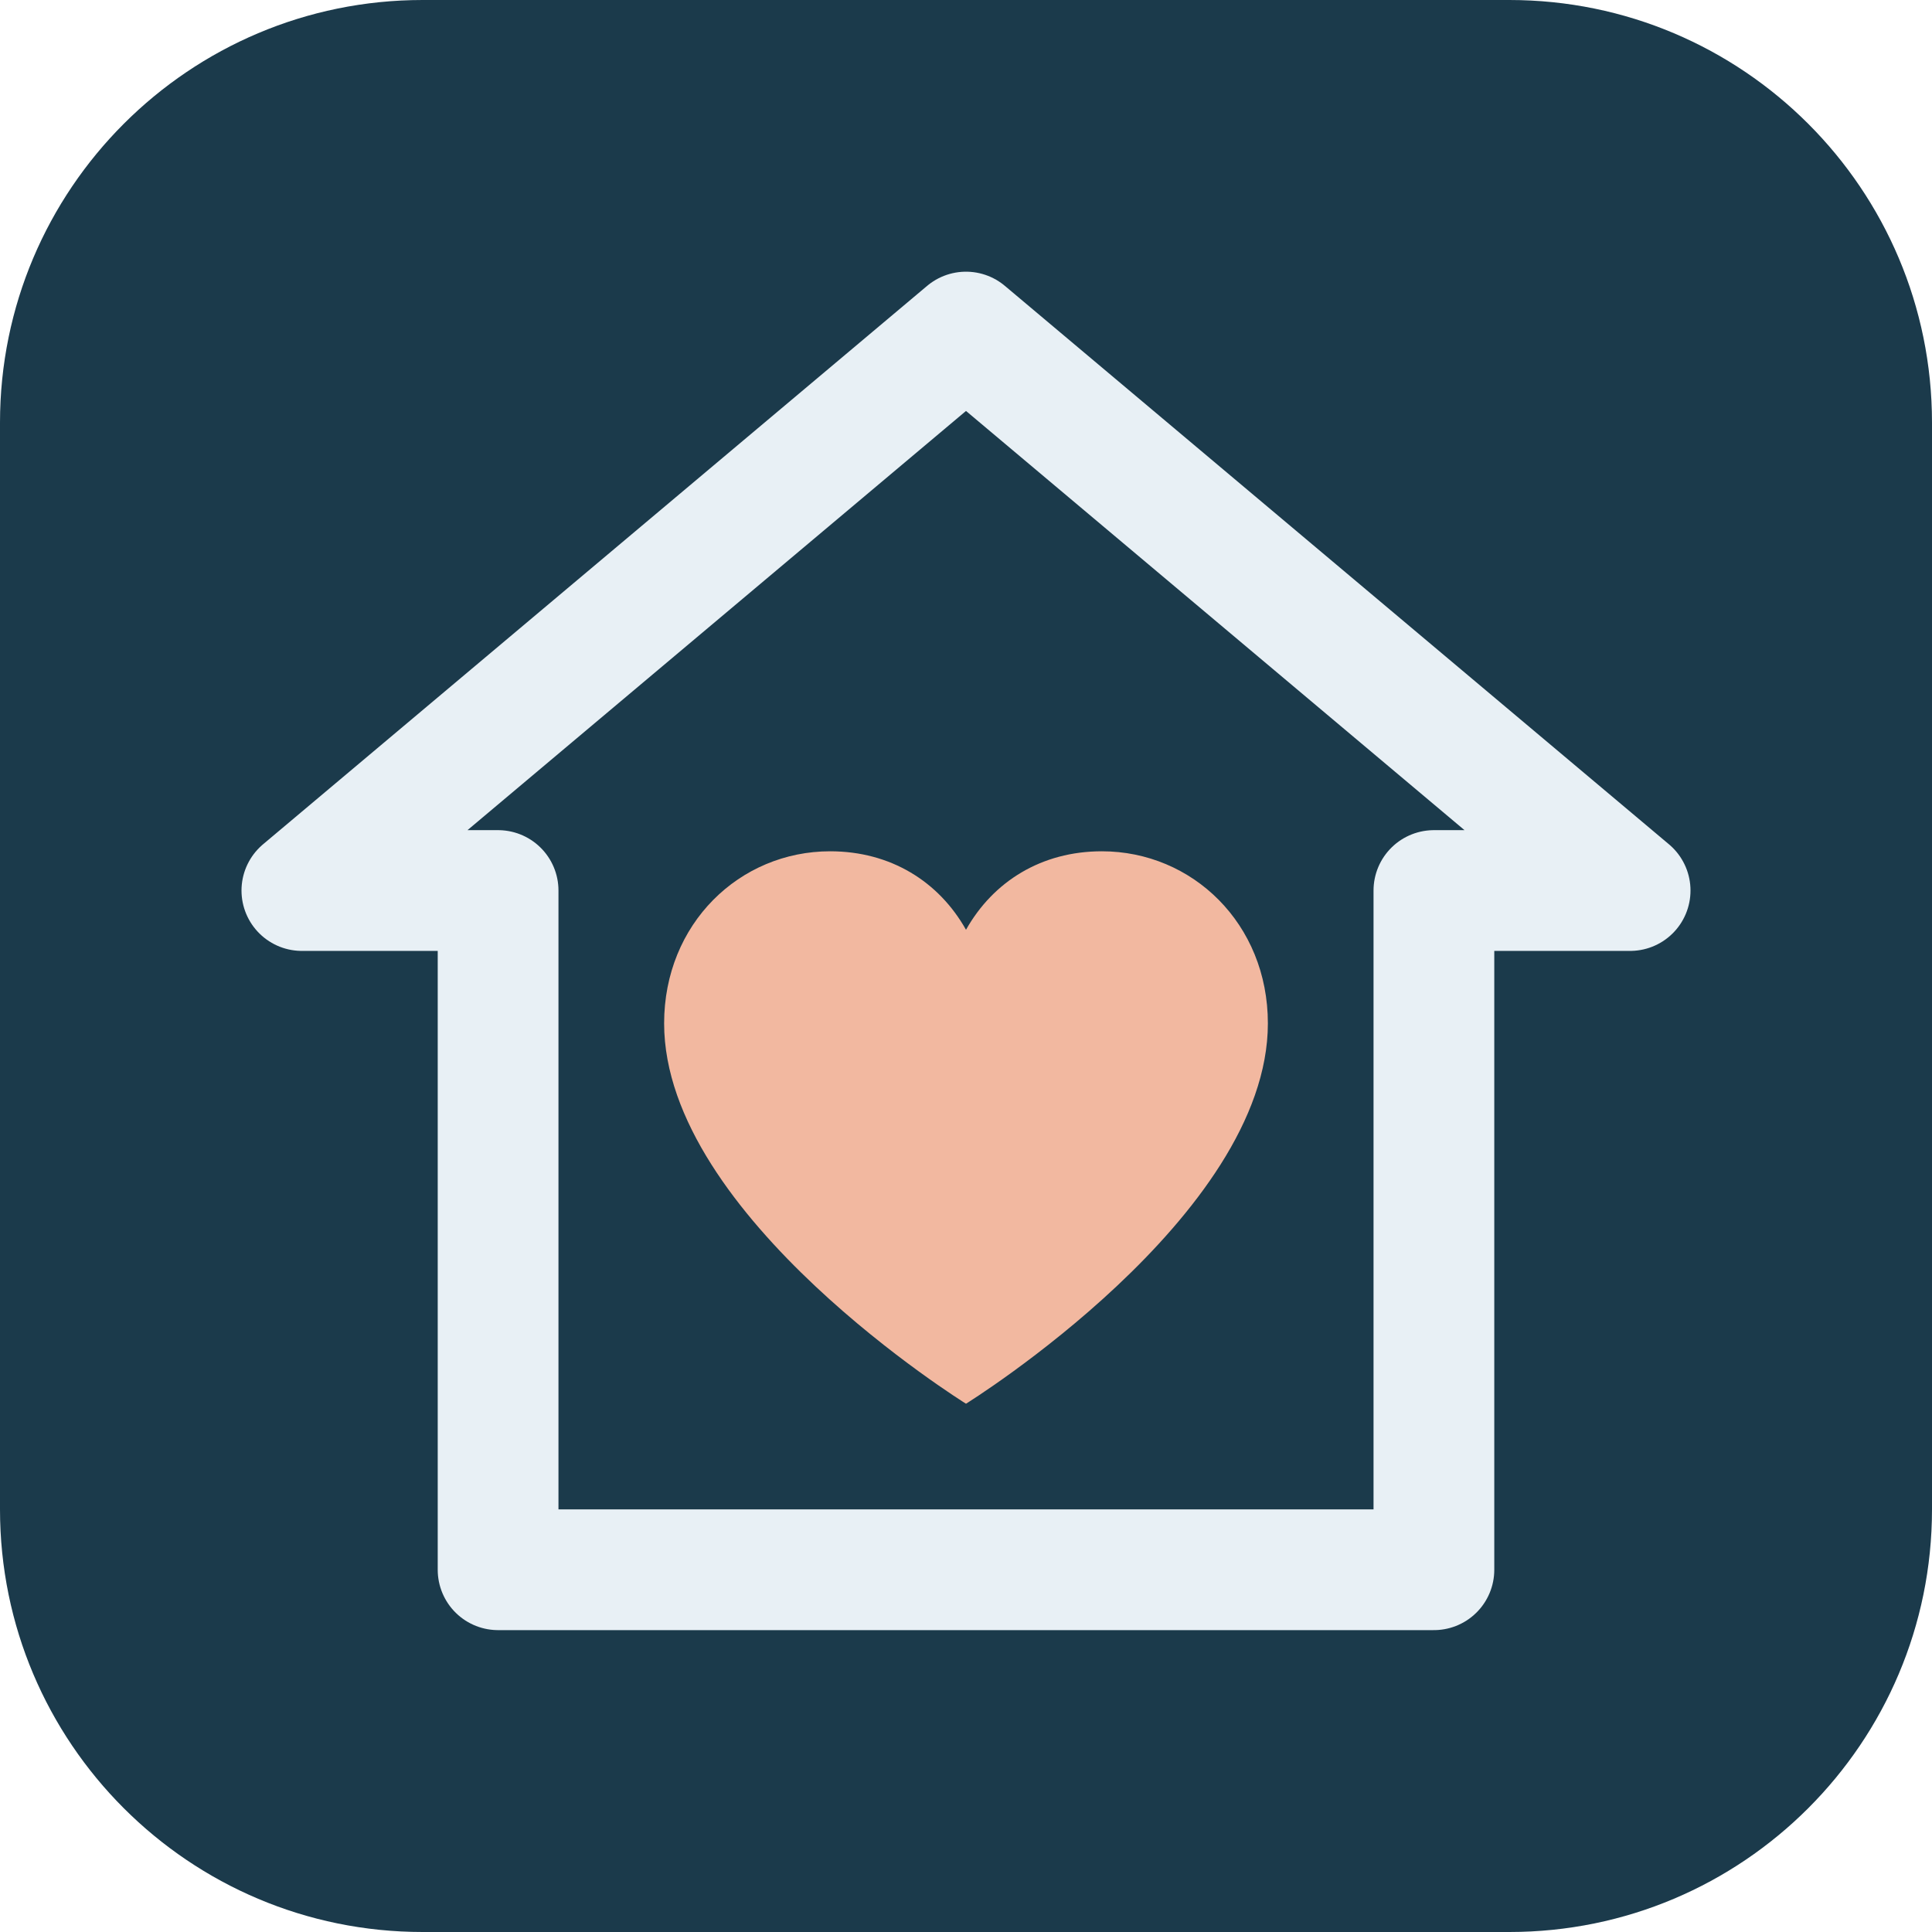
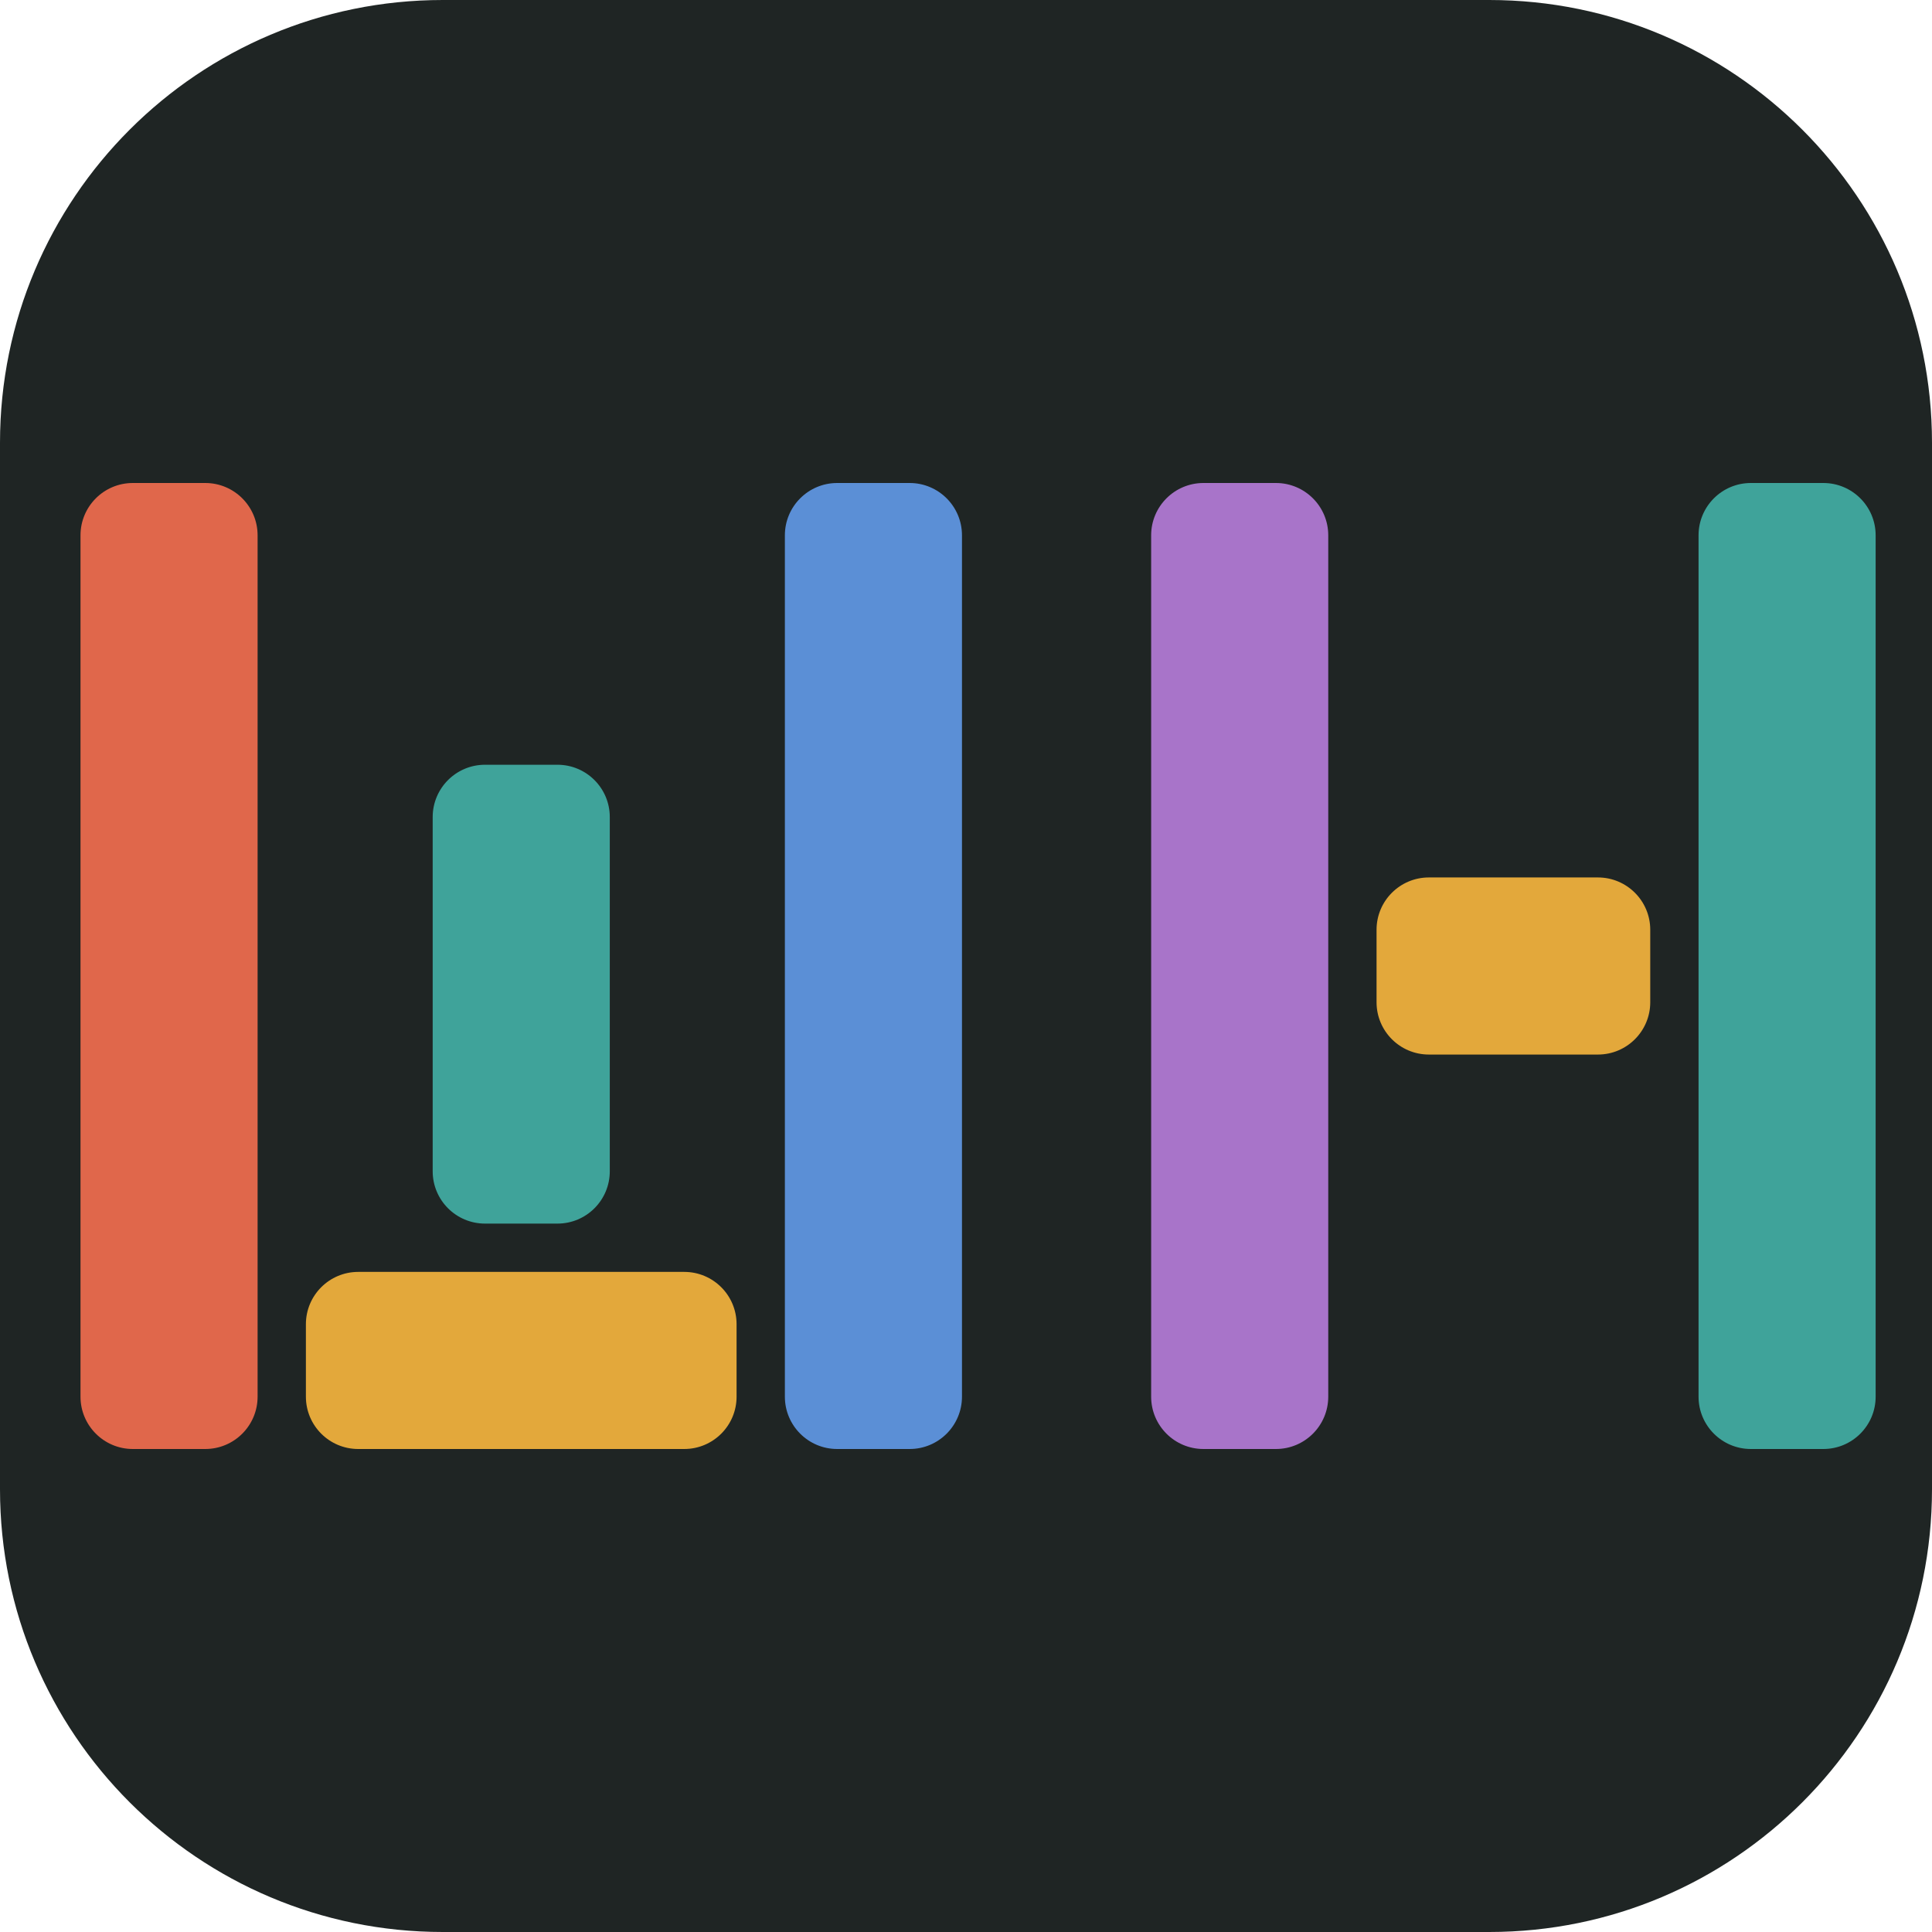
- <svg xmlns="http://www.w3.org/2000/svg" viewBox="0 0 64 64">
-   <rect width="64" height="64" rx="14" fill="#1B3A4B" />
-   <path d="M32 11 10 29.5h6.5V52h31V29.5H54z" fill="none" stroke="#E8F0F5" stroke-width="4" stroke-linejoin="round" />
-   <path d="M32 46.5s-10-6.2-10-12.6c0-3.3 2.5-5.7 5.5-5.7 2 0 3.6 1 4.5 2.6.9-1.6 2.5-2.6 4.5-2.6 3 0 5.5 2.4 5.5 5.7 0 6.4-10 12.6-10 12.6z" fill="#F2B8A0" />
+ <svg xmlns="http://www.w3.org/2000/svg" viewBox="0 0 48 48" width="48" height="48">
+   <rect width="48" height="48" rx="11" fill="#1F2524" />
+   <path d="M3.3 12H5.1a1.3 1.3 0 0 1 1.3 1.3V34.7a1.3 1.3 0 0 1 -1.3 1.3H3.3a1.3 1.3 0 0 1 -1.3 -1.3V13.3a1.3 1.3 0 0 1 1.3 -1.3Z" fill="#E0674B" />
+   <path d="M8.9 31.6H17a1.3 1.3 0 0 1 1.3 1.3V34.7a1.3 1.3 0 0 1 -1.3 1.3H8.9a1.3 1.3 0 0 1 -1.3 -1.3V32.9a1.3 1.3 0 0 1 1.3 -1.3Z" fill="#E3A83B" />
+   <path d="M12.05 19H13.85a1.3 1.3 0 0 1 1.3 1.3V29.1a1.3 1.3 0 0 1 -1.3 1.3H12.05a1.3 1.3 0 0 1 -1.3 -1.3V20.3a1.3 1.3 0 0 1 1.3 -1.3Z" fill="#3FA39A" />
+   <path d="M20.8 12H22.6a1.3 1.3 0 0 1 1.3 1.3V34.7a1.3 1.3 0 0 1 -1.3 1.3H20.8a1.3 1.3 0 0 1 -1.3 -1.3V13.3a1.3 1.3 0 0 1 1.3 -1.3Z" fill="#5B8FD6" />
+   <path d="M29.9 12H31.7a1.3 1.3 0 0 1 1.3 1.3V34.7a1.3 1.3 0 0 1 -1.3 1.3H29.9a1.3 1.3 0 0 1 -1.3 -1.3V13.3a1.3 1.3 0 0 1 1.3 -1.3Z" fill="#A874C9" />
+   <path d="M35.5 21.8H39.7a1.3 1.3 0 0 1 1.3 1.3V24.9a1.3 1.3 0 0 1 -1.3 1.3H35.5a1.3 1.3 0 0 1 -1.3 -1.3V23.1a1.3 1.3 0 0 1 1.3 -1.3Z" fill="#E3A83B" />
+   <path d="M43.5 12H45.3a1.3 1.3 0 0 1 1.3 1.3V34.7a1.3 1.3 0 0 1 -1.3 1.3H43.5a1.3 1.3 0 0 1 -1.3 -1.3V13.3a1.3 1.3 0 0 1 1.3 -1.3Z" fill="#3FA39A" />
</svg>
